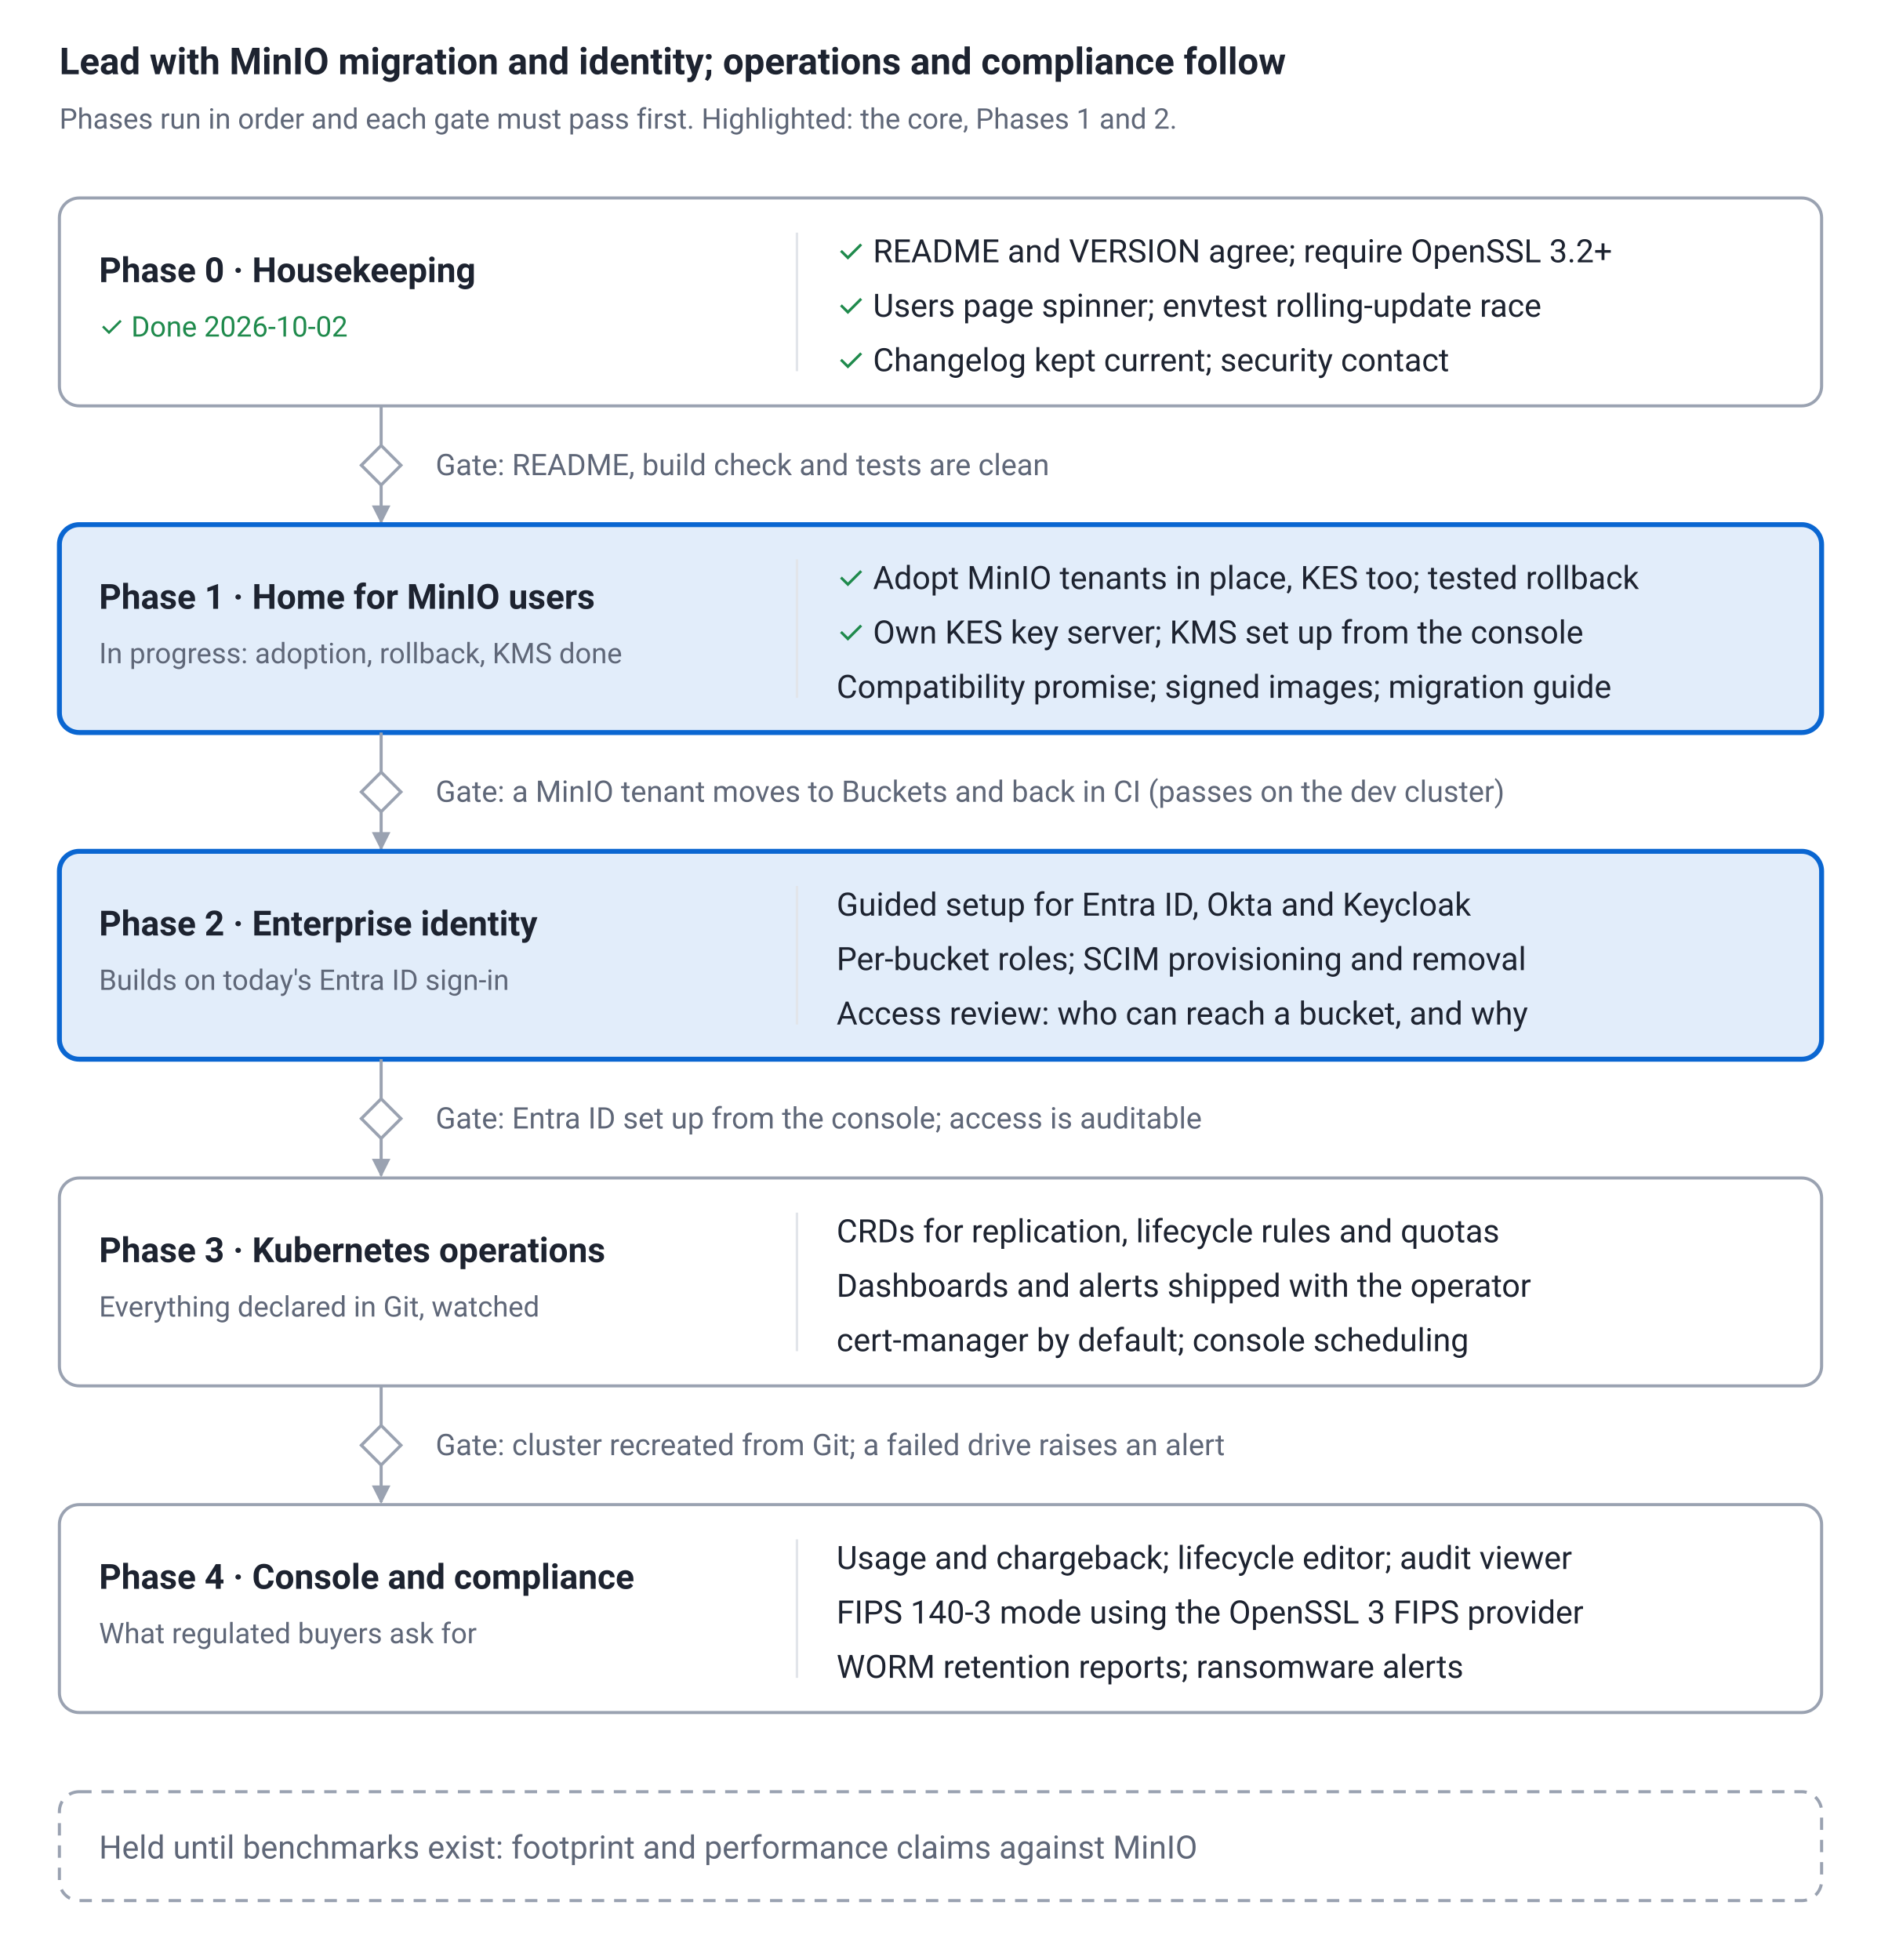
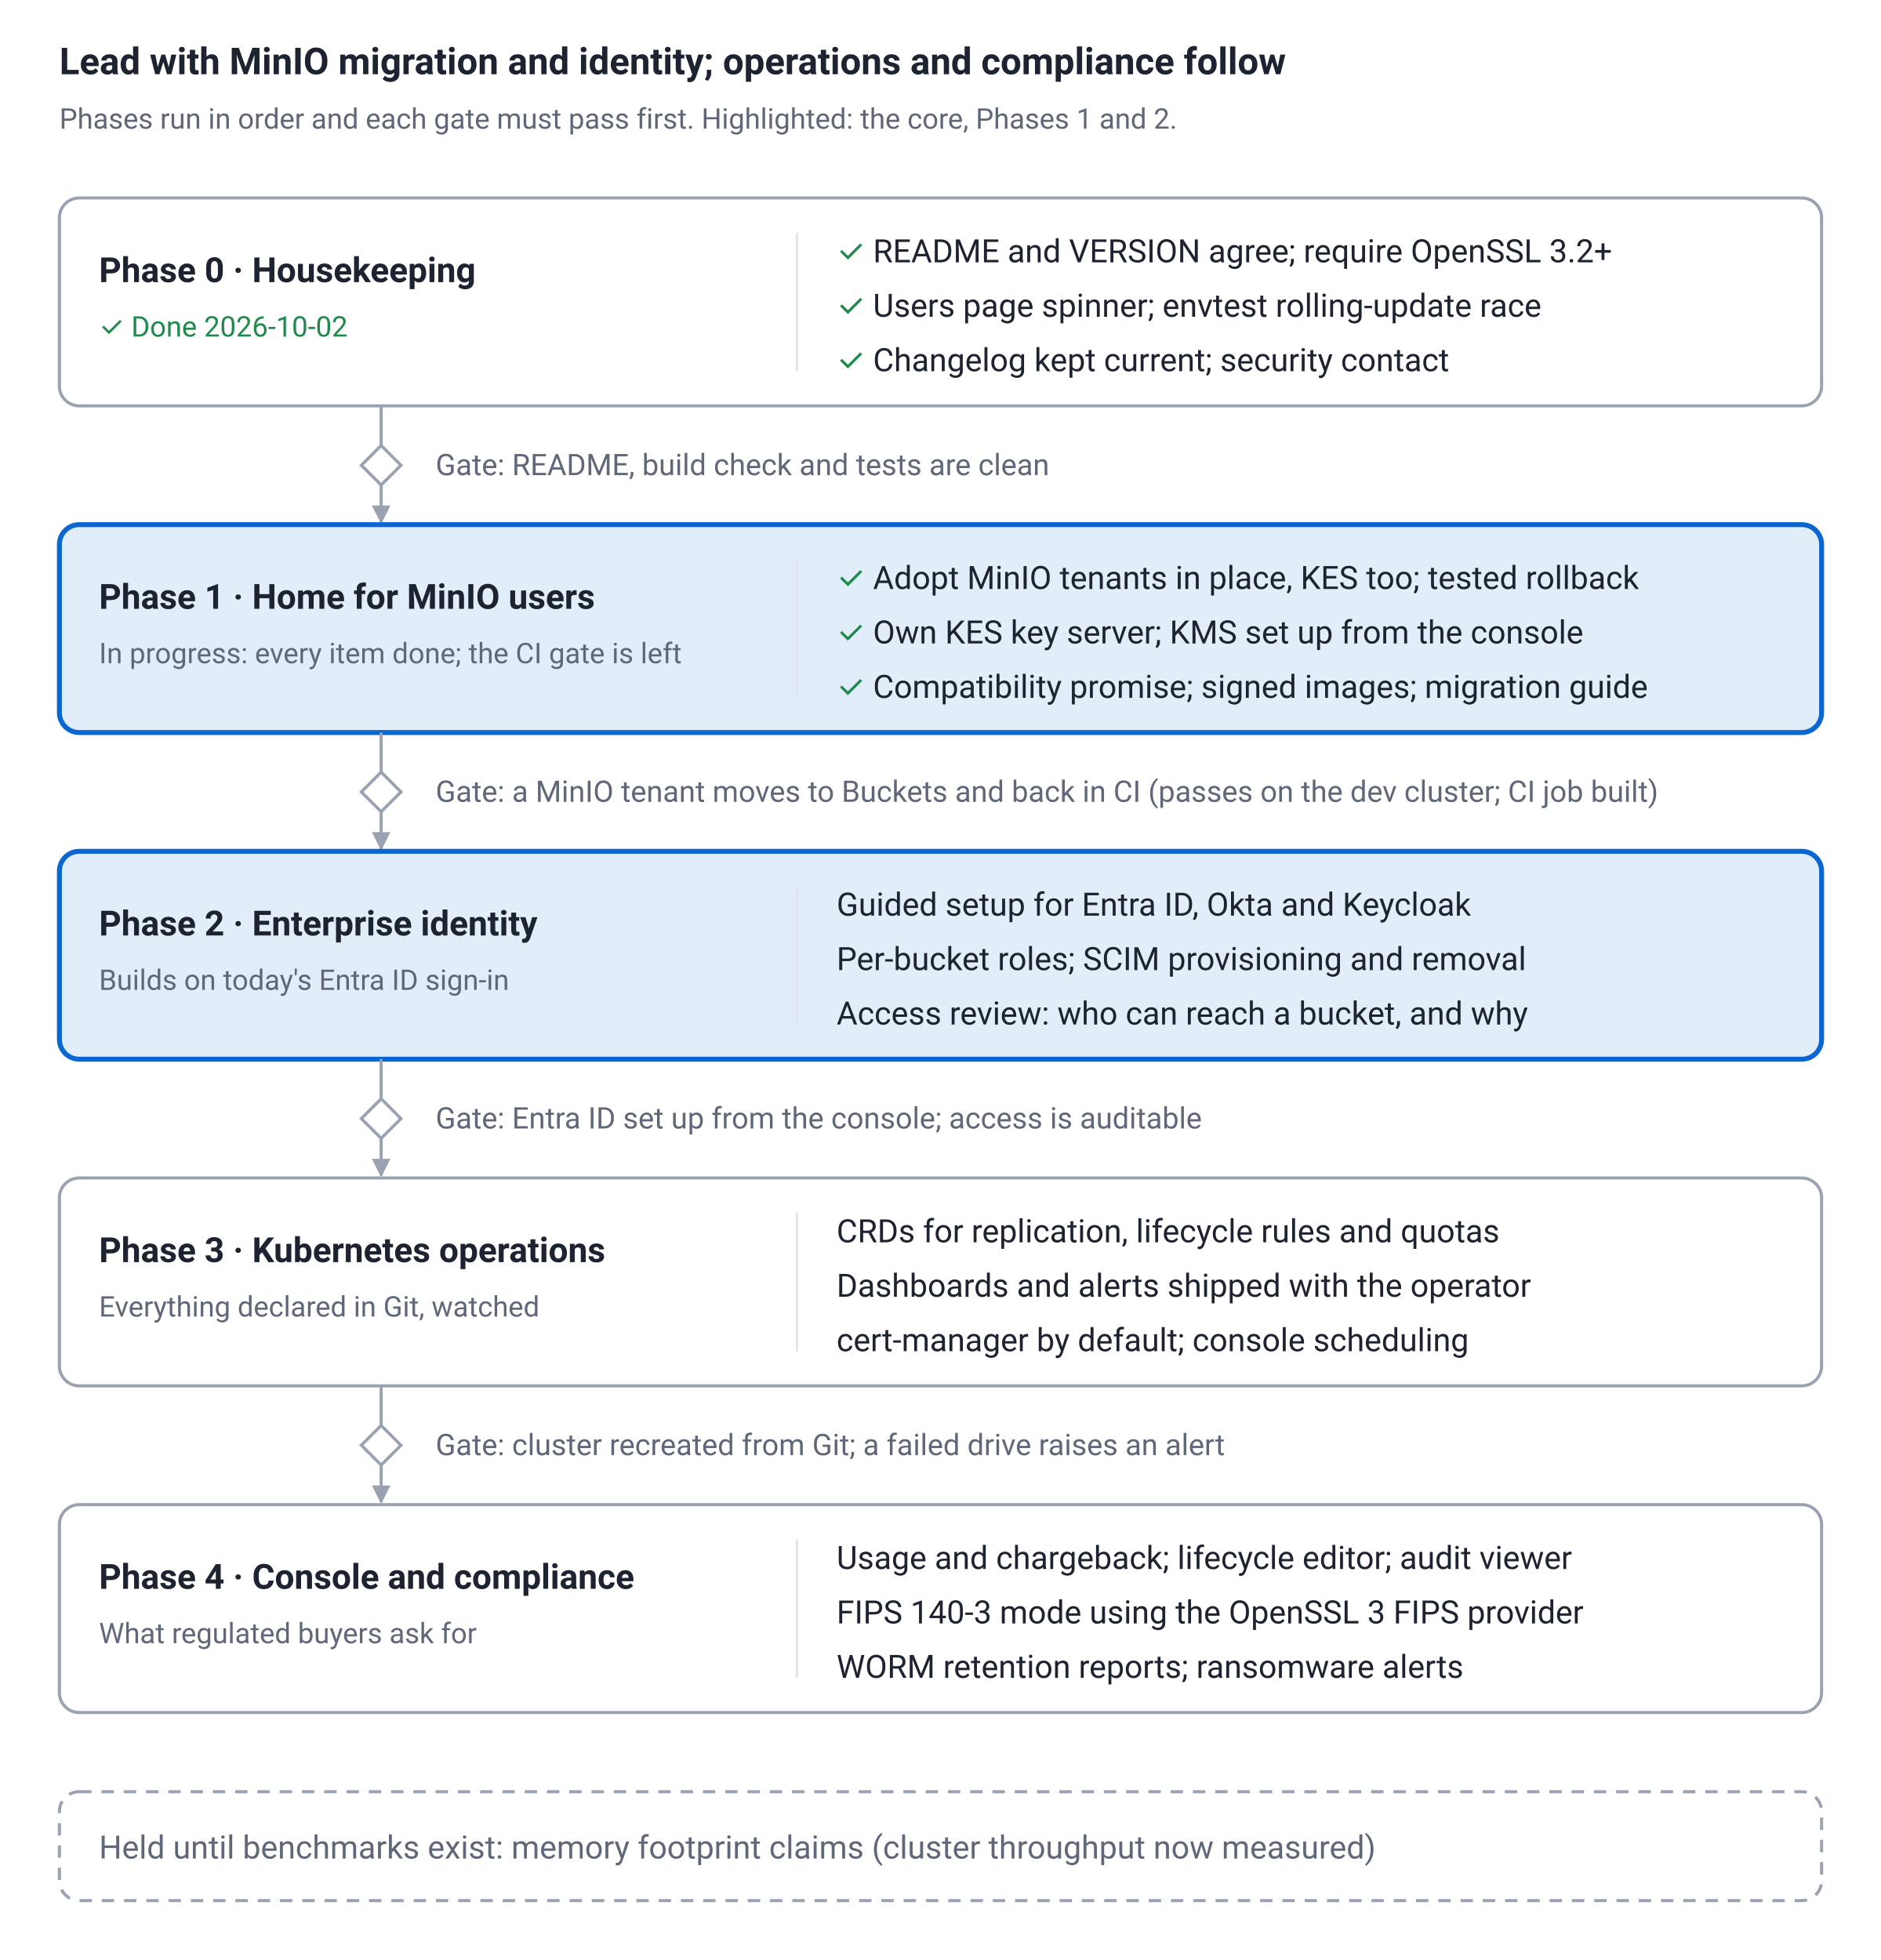
<svg xmlns="http://www.w3.org/2000/svg" viewBox="0 0 760 792" width="760" height="792" role="img" aria-label="Buckets roadmap: five phases and their gates" font-family="-apple-system, BlinkMacSystemFont, Segoe UI, Roboto, sans-serif" font-size="13">
  <rect width="760" height="792" fill="#ffffff" />
  <defs>
    <marker id="arrow" viewBox="0 0 10 10" refX="9" refY="5" markerWidth="6" markerHeight="6" orient="auto-start-reverse">
      <path d="M0 0L10 5L0 10z" fill="#9aa2b1" />
    </marker>
  </defs>
  <text x="24" y="30" font-size="15" font-weight="600" fill="#1d2330">Lead with MinIO migration and identity; operations and compliance follow</text>
  <text x="24" y="52" font-size="11.5" fill="#5f6778">Phases run in order and each gate must pass first. Highlighted: the core, Phases 1 and 2.</text>
  <rect x="24" y="80" width="712" height="84" rx="8" fill="none" stroke="#9aa2b1" stroke-width="1.25" />
  <line x1="322" y1="94" x2="322" y2="150" stroke="#e2e5ea" />
  <text x="40" y="114" font-size="14" font-weight="600" fill="#1d2330">Phase 0 · Housekeeping</text>
  <text x="40" y="136" font-size="11.5" fill="#1f8a4c">✓ Done 2026-10-02</text>
  <text x="338" y="106" fill="#1d2330">
    <tspan fill="#1f8a4c">✓</tspan> README and VERSION agree; require OpenSSL 3.2+</text>
  <text x="338" y="128" fill="#1d2330">
    <tspan fill="#1f8a4c">✓</tspan> Users page spinner; envtest rolling-update race</text>
  <text x="338" y="150" fill="#1d2330">
    <tspan fill="#1f8a4c">✓</tspan> Changelog kept current; security contact</text>
  <line x1="154" y1="164" x2="154" y2="180" stroke="#9aa2b1" stroke-width="1.25" />
  <polygon points="146,188 154,180 162,188 154,196" fill="none" stroke="#9aa2b1" stroke-width="1.25" />
  <line x1="154" y1="196" x2="154" y2="211" stroke="#9aa2b1" stroke-width="1.25" marker-end="url(#arrow)" />
  <text x="176" y="192" font-size="12" fill="#5f6778">Gate: README, build check and tests are clean</text>
  <rect x="24" y="212" width="712" height="84" rx="8" fill="#0a66d1" fill-opacity="0.12" stroke="#0a66d1" stroke-width="2" />
  <line x1="322" y1="226" x2="322" y2="282" stroke="#e2e5ea" />
  <text x="40" y="246" font-size="14" font-weight="600" fill="#1d2330">Phase 1 · Home for MinIO users</text>
-   <text x="40" y="268" font-size="11.5" fill="#5f6778">In progress: adoption, rollback, KMS done</text>
+   <text x="40" y="268" font-size="11.5" fill="#5f6778">In progress: every item done; the CI gate is left</text>
  <text x="338" y="238" fill="#1d2330">
    <tspan fill="#1f8a4c">✓</tspan> Adopt MinIO tenants in place, KES too; tested rollback</text>
  <text x="338" y="260" fill="#1d2330">
    <tspan fill="#1f8a4c">✓</tspan> Own KES key server; KMS set up from the console</text>
-   <text x="338" y="282" fill="#1d2330">Compatibility promise; signed images; migration guide</text>
+   <text x="338" y="282" fill="#1d2330">
+     <tspan fill="#1f8a4c">✓</tspan> Compatibility promise; signed images; migration guide</text>
  <line x1="154" y1="296" x2="154" y2="312" stroke="#9aa2b1" stroke-width="1.25" />
  <polygon points="146,320 154,312 162,320 154,328" fill="none" stroke="#9aa2b1" stroke-width="1.25" />
  <line x1="154" y1="328" x2="154" y2="343" stroke="#9aa2b1" stroke-width="1.25" marker-end="url(#arrow)" />
-   <text x="176" y="324" font-size="12" fill="#5f6778">Gate: a MinIO tenant moves to Buckets and back in CI (passes on the dev cluster)</text>
+   <text x="176" y="324" font-size="12" fill="#5f6778">Gate: a MinIO tenant moves to Buckets and back in CI (passes on the dev cluster; CI job built)</text>
  <rect x="24" y="344" width="712" height="84" rx="8" fill="#0a66d1" fill-opacity="0.12" stroke="#0a66d1" stroke-width="2" />
  <line x1="322" y1="358" x2="322" y2="414" stroke="#e2e5ea" />
  <text x="40" y="378" font-size="14" font-weight="600" fill="#1d2330">Phase 2 · Enterprise identity</text>
  <text x="40" y="400" font-size="11.5" fill="#5f6778">Builds on today's Entra ID sign-in</text>
  <text x="338" y="370" fill="#1d2330">Guided setup for Entra ID, Okta and Keycloak</text>
  <text x="338" y="392" fill="#1d2330">Per-bucket roles; SCIM provisioning and removal</text>
  <text x="338" y="414" fill="#1d2330">Access review: who can reach a bucket, and why</text>
  <line x1="154" y1="428" x2="154" y2="444" stroke="#9aa2b1" stroke-width="1.25" />
  <polygon points="146,452 154,444 162,452 154,460" fill="none" stroke="#9aa2b1" stroke-width="1.25" />
  <line x1="154" y1="460" x2="154" y2="475" stroke="#9aa2b1" stroke-width="1.25" marker-end="url(#arrow)" />
  <text x="176" y="456" font-size="12" fill="#5f6778">Gate: Entra ID set up from the console; access is auditable</text>
  <rect x="24" y="476" width="712" height="84" rx="8" fill="none" stroke="#9aa2b1" stroke-width="1.25" />
  <line x1="322" y1="490" x2="322" y2="546" stroke="#e2e5ea" />
  <text x="40" y="510" font-size="14" font-weight="600" fill="#1d2330">Phase 3 · Kubernetes operations</text>
  <text x="40" y="532" font-size="11.5" fill="#5f6778">Everything declared in Git, watched</text>
  <text x="338" y="502" fill="#1d2330">CRDs for replication, lifecycle rules and quotas</text>
  <text x="338" y="524" fill="#1d2330">Dashboards and alerts shipped with the operator</text>
  <text x="338" y="546" fill="#1d2330">cert-manager by default; console scheduling</text>
  <line x1="154" y1="560" x2="154" y2="576" stroke="#9aa2b1" stroke-width="1.25" />
  <polygon points="146,584 154,576 162,584 154,592" fill="none" stroke="#9aa2b1" stroke-width="1.25" />
  <line x1="154" y1="592" x2="154" y2="607" stroke="#9aa2b1" stroke-width="1.25" marker-end="url(#arrow)" />
  <text x="176" y="588" font-size="12" fill="#5f6778">Gate: cluster recreated from Git; a failed drive raises an alert</text>
  <rect x="24" y="608" width="712" height="84" rx="8" fill="none" stroke="#9aa2b1" stroke-width="1.25" />
  <line x1="322" y1="622" x2="322" y2="678" stroke="#e2e5ea" />
  <text x="40" y="642" font-size="14" font-weight="600" fill="#1d2330">Phase 4 · Console and compliance</text>
  <text x="40" y="664" font-size="11.5" fill="#5f6778">What regulated buyers ask for</text>
  <text x="338" y="634" fill="#1d2330">Usage and chargeback; lifecycle editor; audit viewer</text>
  <text x="338" y="656" fill="#1d2330">FIPS 140-3 mode using the OpenSSL 3 FIPS provider</text>
  <text x="338" y="678" fill="#1d2330">WORM retention reports; ransomware alerts</text>
  <rect x="24" y="724" width="712" height="44" rx="8" fill="none" stroke="#9aa2b1" stroke-width="1.25" stroke-dasharray="5 4" />
-   <text x="40" y="751" fill="#5f6778">Held until benchmarks exist: footprint and performance claims against MinIO</text>
+   <text x="40" y="751" fill="#5f6778">Held until benchmarks exist: memory footprint claims (cluster throughput now measured)</text>
</svg>
